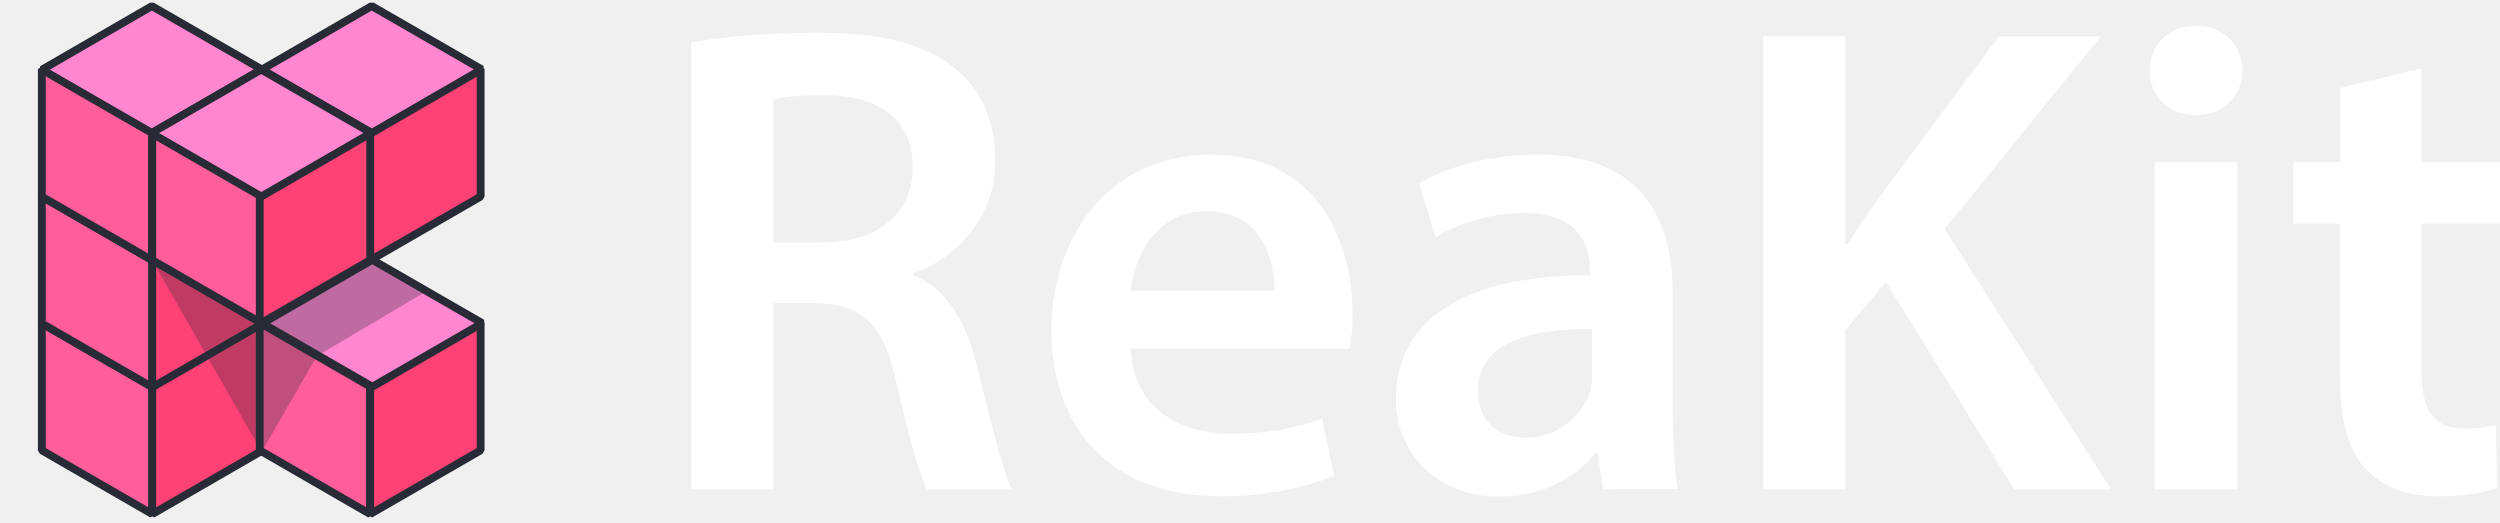
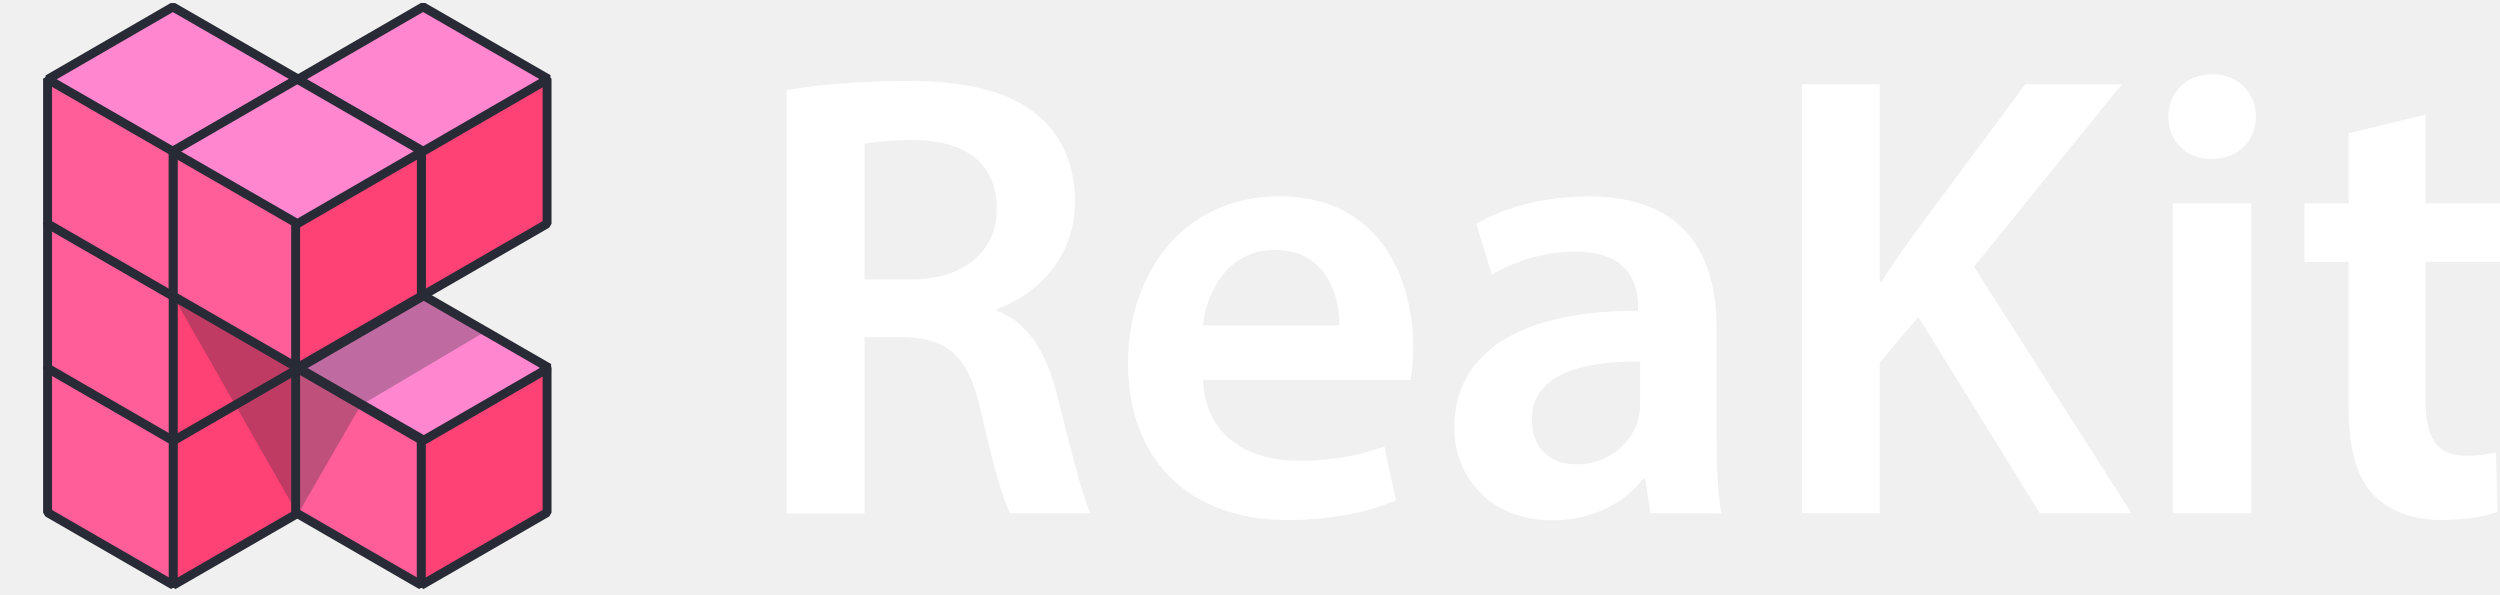
- <svg xmlns="http://www.w3.org/2000/svg" viewBox="0 0 957.07 200">
+ <svg xmlns="http://www.w3.org/2000/svg" viewBox="0 0 840.84 200">
  <defs>
    <style>.cls-1{fill:#fff;}.cls-2{fill:#ff5e99;}.cls-2,.cls-3,.cls-4{stroke:#282b36;stroke-linejoin:bevel;stroke-width:3px;}.cls-3{fill:#ff4276;}.cls-4{fill:#ff86cf;}.cls-5{fill:#282b36;opacity:0.3;}.cls-6{fill:none;}</style>
  </defs>
  <g id="Layer_2" data-name="Layer 2">
    <g id="Layer_3" data-name="Layer 3">
-       <path class="cls-1" d="M264.61,16.27c12-2.2,29.64-3.73,48-3.73,24.84,0,41.8,4.19,53.47,14,9.55,7.94,14.95,20,14.95,34.83,0,22.33-15.18,37.56-31.55,43.32v.73c12.57,4.76,19.89,16.71,24.19,33.56,5.52,21.7,10.24,41.59,13.7,48.34H354.88c-2.69-5-6.84-19.34-11.69-40.91C338.22,123.78,330,116.45,312,116H296V187.3H264.61ZM296,92.81h18.75c21.48,0,34.71-11.33,34.71-28.56,0-18.87-13.29-27.74-33.77-27.81-10.05,0-16.46.78-19.69,1.61Z" />
-       <path class="cls-1" d="M432.86,133.43c.84,22.7,18.41,32.62,38.68,32.62,14.57,0,25-2.28,34.57-5.8l4.69,21.8C500.07,186.6,485.21,190,467,190c-40.67,0-64.49-25.13-64.49-63.51,0-34.56,21-67.27,61.26-67.27,40.71,0,54,33.47,54,60.91a66.66,66.66,0,0,1-1.12,13.3Zm55.08-22.07c.14-11.6-4.9-30.52-26.12-30.52-19.49,0-27.6,17.7-29,30.52Z" />
-       <path class="cls-1" d="M613.72,187.3l-2.16-14h-.76c-7.6,9.89-20.7,16.79-36.92,16.79-25.41,0-39.48-18.16-39.48-37.26,0-31.6,28.16-47.6,74.29-47.42v-2.07c0-8.23-3.26-21.92-25.43-21.84-12.27,0-25.14,4-33.68,9.35l-6.27-20.56c9.46-5.75,25.68-11.11,45.4-11.11,40.17,0,51.64,25.33,51.64,52.81v45.1c0,11.38.57,22.43,1.94,30.17ZM609.53,126c-22.35-.29-43.72,4.42-43.72,23.49,0,12.26,8.05,18,18.05,18a25.79,25.79,0,0,0,24.79-17.33,23.94,23.94,0,0,0,.88-6.88Z" />
-       <path class="cls-1" d="M675,13.89h31.43V93.66h.72C711.24,87,715.68,80.85,719.81,75l45.43-61.09h39L744.45,87.65l63.67,99.65h-37L722,107.91l-15.59,18.52V187.3H675Z" />
-       <path class="cls-1" d="M858.4,27c0,9.46-6.83,17.08-18,17.08C829.85,44.07,823,36.45,823,27c0-9.65,7.09-17.12,17.73-17.12S858.29,17.26,858.4,27ZM824.85,187.3V62.05h31.7V187.3Z" />
-       <path class="cls-1" d="M926.94,26.18V62.05h30.13V85.64H926.94v55.27c0,15.33,4.08,23.12,16.19,23.12a48.09,48.09,0,0,0,12.31-1.38l.63,24.1C951.32,188.53,943,190,933,190c-11.64,0-21.33-4-27.21-10.32-6.81-7.19-9.91-18.72-9.91-35.13V85.64H878V62.05H895.9V33.68Z" />
+       <path class="cls-1" d="M264.61,30.33c10-1.83,24.66-3.11,40-3.11,20.68,0,34.79,3.49,44.5,11.63,7.95,6.61,12.44,16.61,12.44,29,0,18.59-12.63,31.26-26.25,36.05v.62c10.46,4,16.55,13.9,20.13,27.92,4.59,18.06,8.52,34.61,11.4,40.22H339.73c-2.24-4.17-5.69-16.09-9.73-34-4.13-18.81-11-24.91-26-25.26H290.77v59.3H264.61ZM290.77,94h15.59c17.88,0,28.89-9.42,28.89-23.76,0-15.7-11.06-23.08-28.1-23.14-8.36,0-13.69.65-16.38,1.34Z" />
+       <path class="cls-1" d="M404.62,127.82c.7,18.89,15.32,27.15,32.19,27.15,12.12,0,20.8-1.9,28.77-4.83l3.9,18.14c-8.93,3.78-21.3,6.61-36.43,6.61-33.84,0-53.66-20.9-53.66-52.84,0-28.77,17.45-56,51-56,33.88,0,44.91,27.86,44.91,50.69a54.61,54.61,0,0,1-.93,11.07Zm45.84-18.37c.11-9.65-4.08-25.4-21.74-25.4-16.22,0-23,14.74-24.14,25.4Z" />
+       <path class="cls-1" d="M555.13,172.64,553.32,161h-.63c-6.32,8.23-17.23,14-30.72,14-21.14,0-32.86-15.11-32.86-31,0-26.3,23.44-39.62,61.83-39.46v-1.73c0-6.85-2.72-18.24-21.17-18.17-10.21,0-20.91,3.29-28,7.78l-5.22-17.11c7.87-4.78,21.37-9.25,37.78-9.25,33.43,0,43,21.08,43,44v37.53c0,9.47.47,18.67,1.62,25.1Zm-3.49-51c-18.6-.25-36.39,3.67-36.39,19.54,0,10.21,6.7,15,15,15a21.45,21.45,0,0,0,20.62-14.43,19.79,19.79,0,0,0,.74-5.73Z" />
+       <path class="cls-1" d="M606.07,28.34h26.16V94.73h.6c3.44-5.52,7.14-10.66,10.57-15.55l37.81-50.84h32.44L663.91,89.72l53,82.92H686.07L645.2,106.58l-13,15.42v50.64H606.07Z" />
+       <path class="cls-1" d="M758.74,39.25c0,7.87-5.69,14.21-15,14.21-8.73,0-14.47-6.34-14.44-14.21,0-8,5.91-14.25,14.76-14.25S758.64,31.15,758.74,39.25ZM730.82,172.64V68.42h26.37V172.64Z" />
+       <path class="cls-1" d="M815.77,38.57V68.42h25.07V88.05H815.77v46c0,12.75,3.39,19.23,13.48,19.23a40.11,40.11,0,0,0,10.23-1.14l.53,20.05c-4,1.48-10.87,2.7-19.18,2.7-9.68,0-17.75-3.3-22.65-8.59-5.66-6-8.24-15.57-8.24-29.23v-49H775.07V68.42h14.87V44.81Z" />
      <polygon class="cls-2" points="16 172.4 58.29 196.81 58.29 147.99 16 123.57 16 172.4" />
      <polygon class="cls-3" points="58.29 147.99 100.57 123.57 100.57 172.4 58.29 196.81 58.29 147.99" />
      <polygon class="cls-4" points="58.14 99.46 100.23 123.72 58.18 148.05 16.08 123.79 58.14 99.46" />
      <polygon class="cls-2" points="99.43 172.4 141.71 196.81 141.71 147.99 99.43 123.57 99.43 172.4" />
      <polygon class="cls-3" points="141.71 147.99 184 123.57 184 172.4 141.71 196.81 141.71 147.99" />
      <polygon class="cls-4" points="142.51 99.46 184.61 123.72 142.55 148.05 100.45 123.79 142.51 99.46" />
      <polygon class="cls-2" points="16 123.83 58.29 148.25 58.29 99.42 16 75.01 16 123.83" />
      <polygon class="cls-3" points="58.29 99.42 100.57 75.01 100.57 123.83 58.29 148.25 58.29 99.42" />
      <polygon class="cls-4" points="58.14 50.89 100.23 75.15 58.18 99.48 16.08 75.22 58.14 50.89" />
      <polygon class="cls-2" points="16 75.27 58.29 99.68 58.29 50.85 16 26.44 16 75.27" />
      <polygon class="cls-4" points="58.29 50.85 100.57 26.44 100.57 75.27 58.29 99.68 58.29 50.85" />
      <polygon class="cls-4" points="58.14 2.33 100.23 26.59 58.18 50.91 16.08 26.66 58.14 2.33" />
      <polygon class="cls-4" points="99.43 75.25 141.71 99.66 141.71 50.83 99.43 26.42 99.43 75.25" />
      <polygon class="cls-3" points="141.71 50.83 184 26.42 184 75.25 141.71 99.66 141.71 50.83" />
      <polygon class="cls-4" points="142.29 2.31 184.39 26.56 142.33 50.89 100.23 26.64 142.29 2.31" />
      <polygon class="cls-2" points="58.29 99.58 100.57 124 100.57 75.17 58.29 50.76 58.29 99.58" />
      <polygon class="cls-3" points="99.43 75.17 141.71 50.76 141.71 99.58 99.43 124 99.43 75.17" />
      <polygon class="cls-4" points="100 26.64 142.1 50.9 100.04 75.23 57.94 50.97 100 26.64" />
      <polygon class="cls-5" points="58.14 99.46 99.67 124.1 142.51 99.46 163.37 111.43 121.3 136.33 100.16 172.95 58.14 99.46" />
      <rect class="cls-6" width="200" height="200" />
    </g>
  </g>
</svg>
